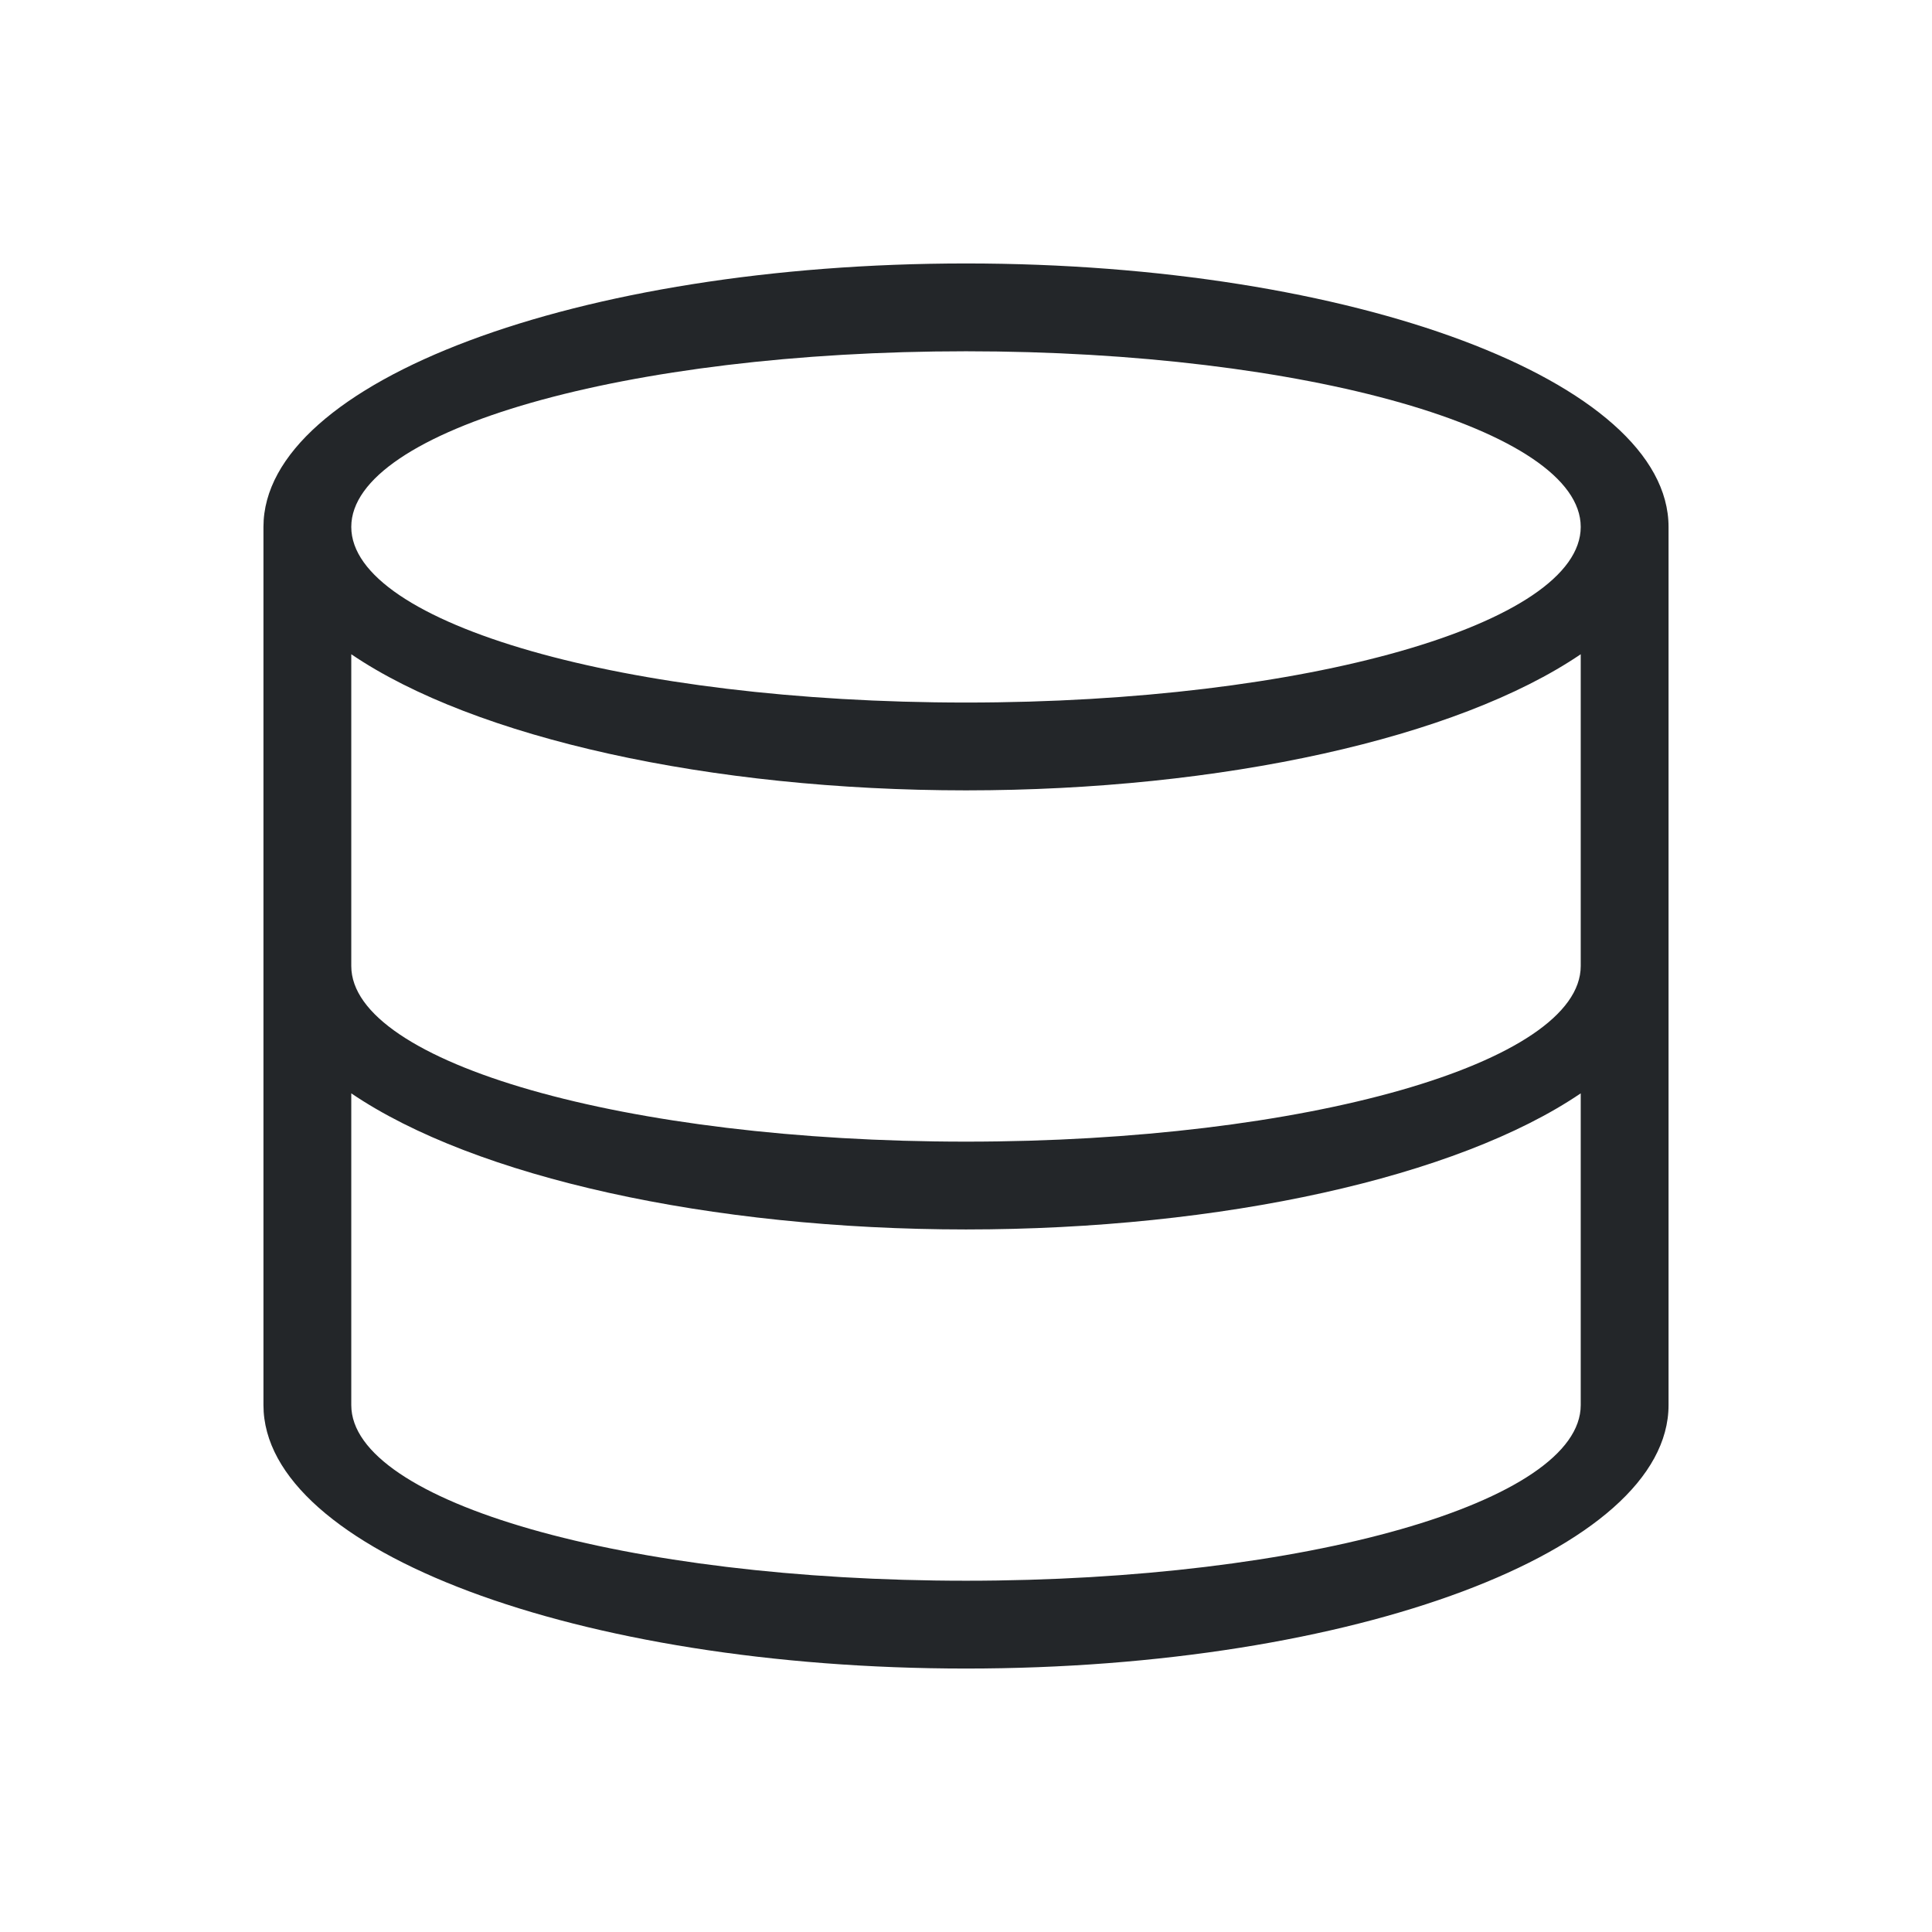
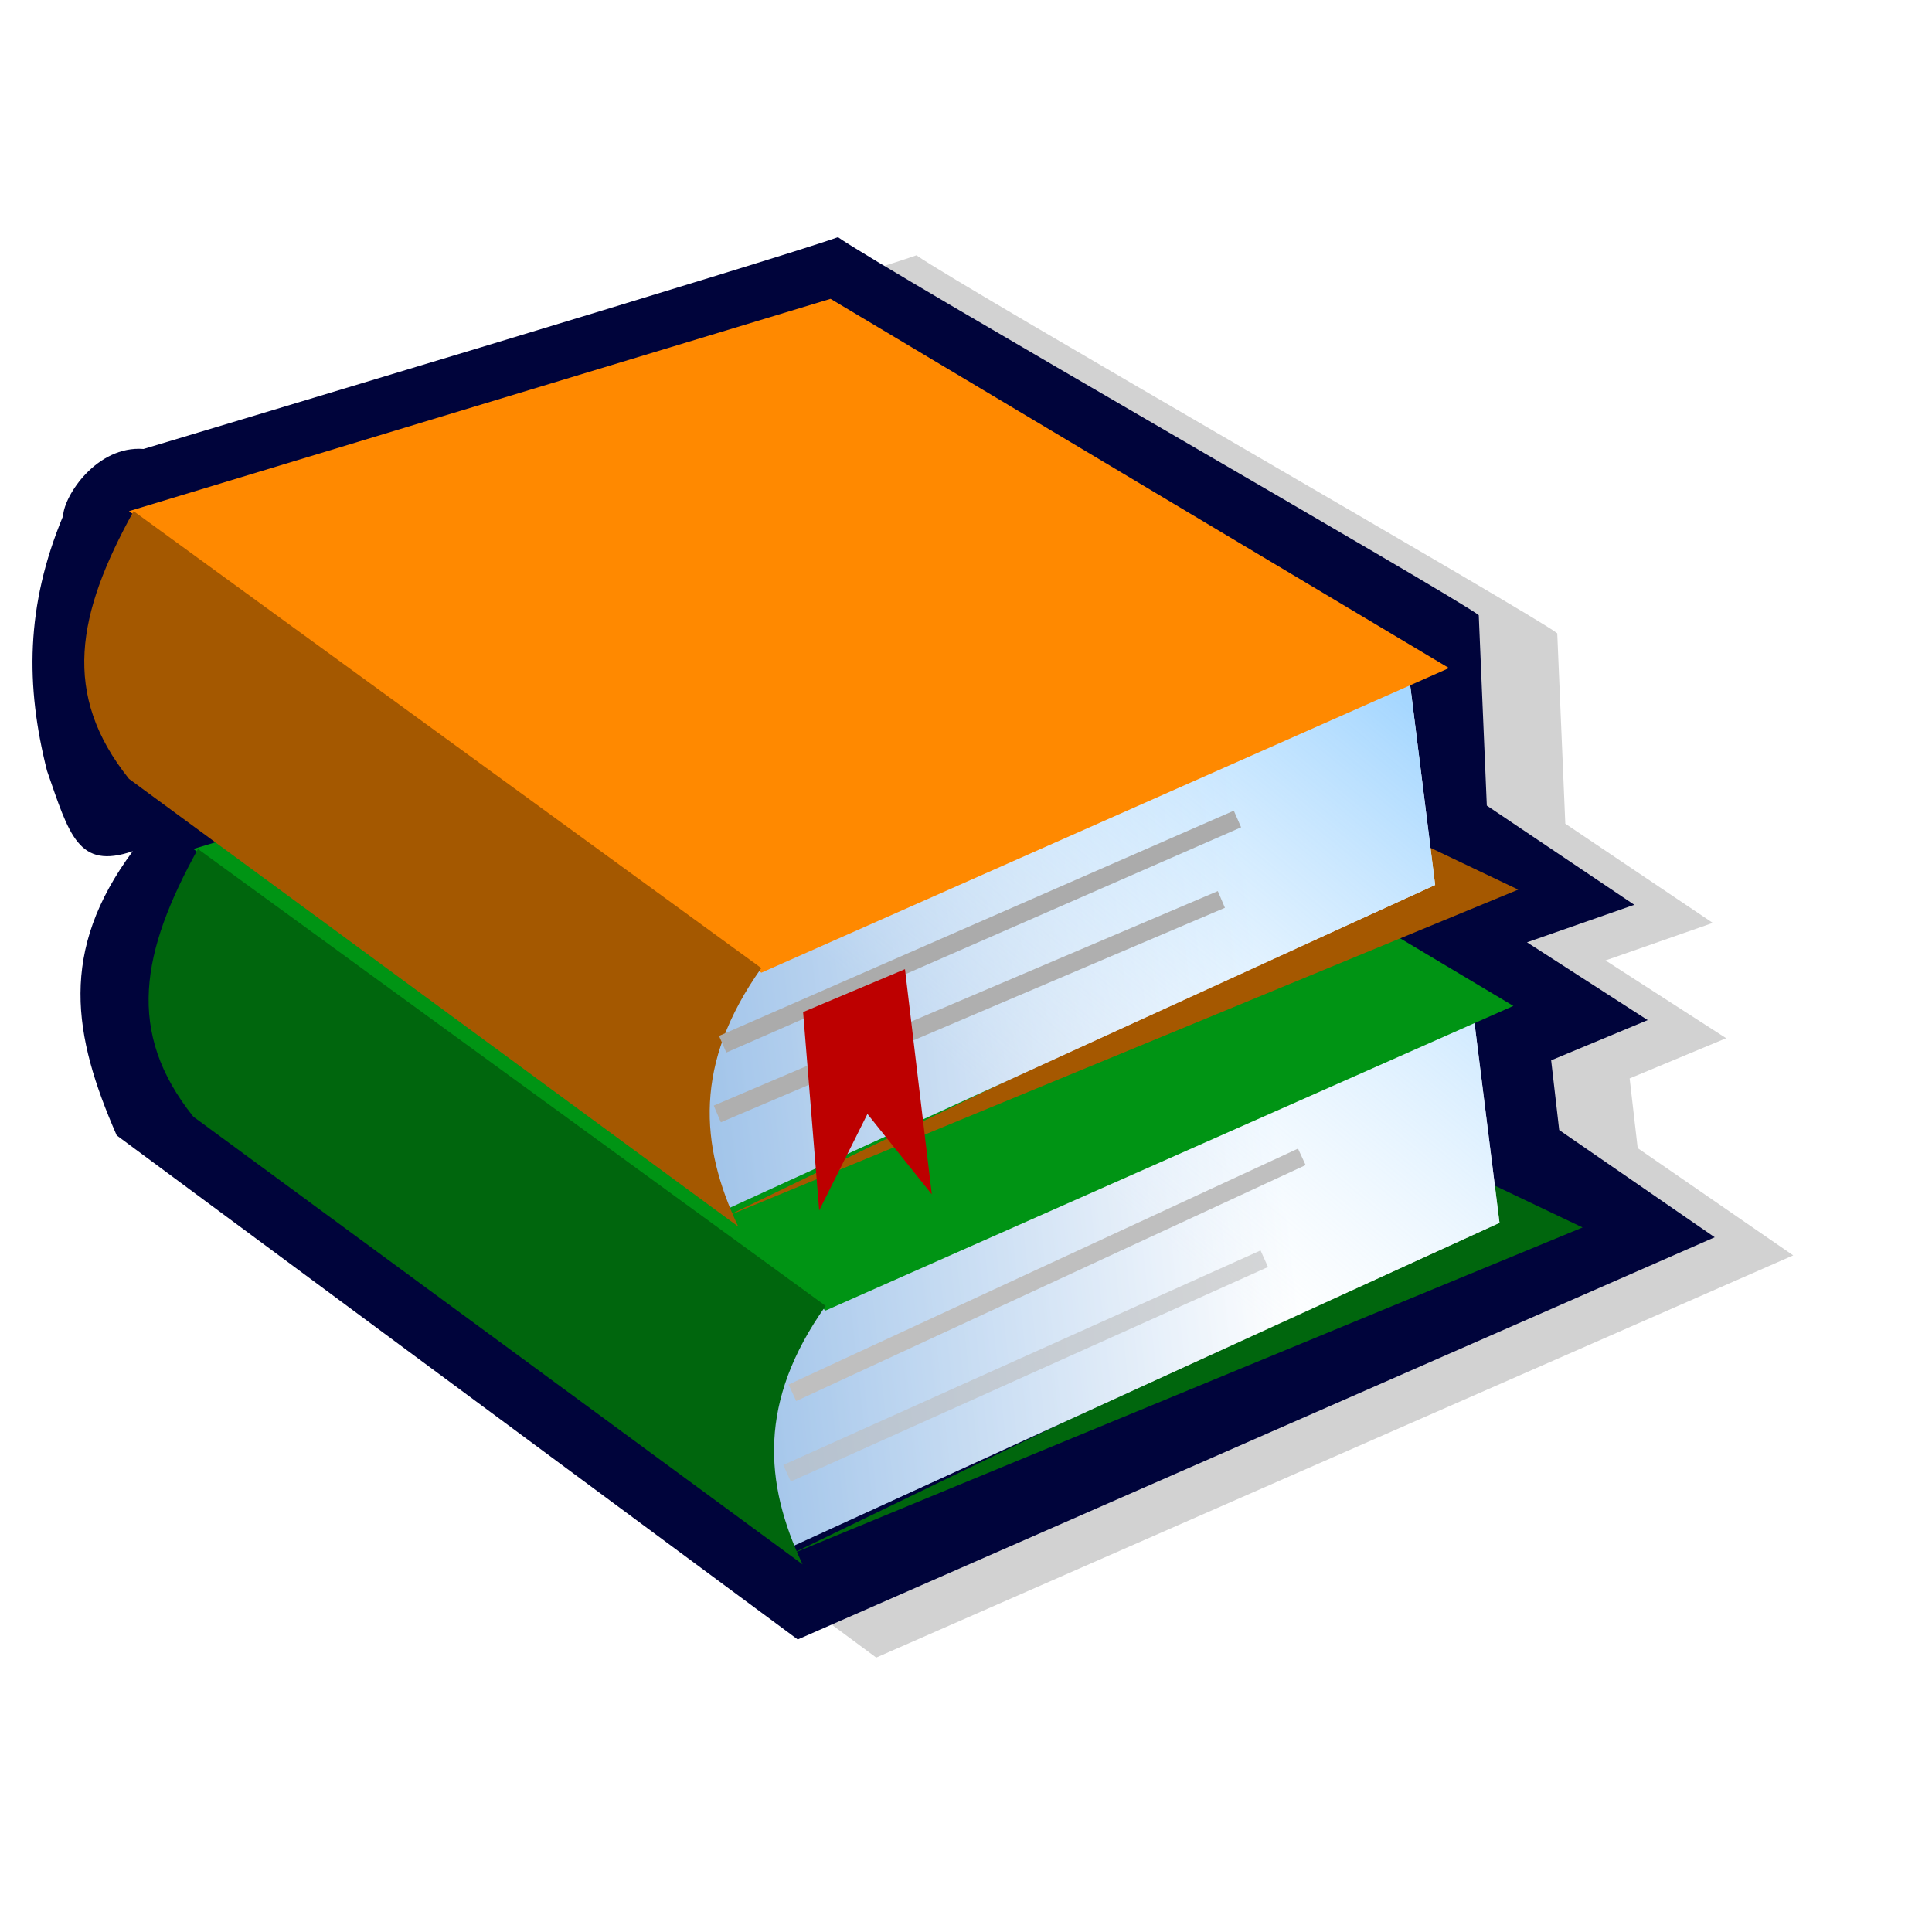
- <svg xmlns="http://www.w3.org/2000/svg" viewBox="0 0 22 22">
-   <defs id="defs3051">
-     <style type="text/css" id="current-color-scheme">
-       .ColorScheme-Text {
-         color:#232629
-       }
-       </style>
+ <svg xmlns="http://www.w3.org/2000/svg" xmlns:xlink="http://www.w3.org/1999/xlink" id="svg604" width="72pt" height="72pt">
+   <defs id="defs606">
+     <linearGradient id="linearGradient612">
+       <stop style="stop-color:#7fa8e3;stop-opacity:0.741;" offset="0" id="stop613" />
+       <stop style="stop-color:#ffffff;stop-opacity:0;" offset="1" id="stop614" />
+     </linearGradient>
+     <linearGradient xlink:href="#linearGradient612" id="linearGradient615" x1="50.644" y1="5.368" x2="35.752" y2="68.044" gradientUnits="userSpaceOnUse" spreadMethod="pad" />
+     <defs id="defs654">
+       <linearGradient id="linearGradient666">
+         <stop style="stop-color:#a6d7ff;stop-opacity:1;" offset="0" id="stop667" />
+         <stop style="stop-color:#ffffff;stop-opacity:0.396;" offset="1" id="stop668" />
+       </linearGradient>
+       <linearGradient id="linearGradient660">
+         <stop style="stop-color:#3882d2;stop-opacity:1;" offset="0" id="stop661" />
+         <stop style="stop-color:#ffffff;stop-opacity:1;" offset="1" id="stop662" />
+       </linearGradient>
+       <linearGradient xlink:href="#linearGradient660" id="linearGradient663" x1="24.872" y1="97.851" x2="54.93" y2="95.557" gradientUnits="userSpaceOnUse" gradientTransform="scale(1.203807,0.830698)" spreadMethod="pad" />
+       <linearGradient xlink:href="#linearGradient666" id="linearGradient665" x1="77.36" y1="65.408" x2="55.602" y2="83.432" gradientUnits="userSpaceOnUse" gradientTransform="scale(1.203807,0.830698)" spreadMethod="pad" />
+     </defs>
  </defs>
-   <path style="fill:currentColor" d="M 11 3 A 8 3 0 0 0 3 6 L 3 16 A 8 3 0 0 0 11 19 A 8 3 0 0 0 19 16 L 19 6 A 8 3 0 0 0 11 3 z M 11 4 A 7 2 0 0 1 18 6 A 7 2 0 0 1 11 8 A 7 2 0 0 1 4 6 A 7 2 0 0 1 11 4 z M 18 7.45 L 18 11 A 7 2 0 0 1 11 13 A 7 2 0 0 1 4 11 L 4 7.45 A 8 3 0 0 0 11 9 A 8 3 0 0 0 18 7.45 z M 18 12.45 L 18 16 A 7 2 0 0 1 11 18 A 7 2 0 0 1 4 16 L 4 12.45 A 8 3 0 0 0 11 14 A 8 3 0 0 0 18 12.45 z " class="ColorScheme-Text" />
+   <path style="font-size:12;fill:#000000;fill-rule:evenodd;stroke-width:1pt;fill-opacity:0.179;" d="M 11.031 23.21 C 8.722 23.032 7.079 25.519 7.034 26.541 C 5.169 31.026 5.169 34.979 6.235 39.198 C 7.345 42.395 7.789 44.127 10.498 43.194 C 6.812 48.168 7.523 52.343 9.699 57.317 L 43.539 82.364 L 89.103 62.379 L 81.376 57.05 L 80.976 53.586 L 85.773 51.588 L 79.777 47.724 L 85.107 45.859 L 77.779 40.929 L 77.379 31.47 C 76.447 30.671 47.802 14.284 45.537 12.685 C 43.006 13.618 12.363 22.81 11.031 23.21 z " id="path819" />
+   <path style="font-size:12;fill:#00043b;fill-rule:evenodd;stroke-width:1pt;" d="M 7.131 22.31 C 4.822 22.132 3.179 24.619 3.134 25.641 C 1.269 30.126 1.269 34.079 2.335 38.298 C 3.445 41.495 3.889 43.227 6.598 42.294 C 2.912 47.268 3.623 51.443 5.799 56.417 L 39.639 81.464 L 85.203 61.479 L 77.476 56.15 L 77.076 52.686 L 81.873 50.688 L 75.877 46.824 L 81.207 44.959 L 73.879 40.029 L 73.479 30.57 C 72.547 29.771 43.902 13.384 41.638 11.785 C 39.106 12.718 8.463 21.91 7.131 22.31 z " id="path690" />
+   <path style="font-size:12;fill:#00660d;fill-rule:evenodd;stroke-width:1pt;" d="M 39.191 77.275 L 74.28 60.304 L 69.006 56.405 L 78.638 60.992 L 39.191 77.275 z " id="path657" />
+   <path style="font-size:12;fill:url(#linearGradient663);fill-rule:evenodd;stroke-width:1pt;" d="M 37.815 62.368 L 35.293 73.147 L 39.421 76.816 L 74.51 60.762 L 73.134 49.754 L 37.815 62.368 z " id="path659" />
+   <path style="font-size:12;fill:url(#linearGradient665);fill-rule:evenodd;stroke-width:1pt;" d="M 37.815 62.368 L 35.293 73.147 L 39.421 76.816 L 74.51 60.762 L 73.134 49.754 L 37.815 62.368 z " id="path664" />
+   <path style="font-size:12;fill:#009414;fill-rule:evenodd;stroke-width:1pt;" d="M 9.607 42.186 L 41.026 65.12 L 75.198 49.983 L 44.466 31.636 L 9.607 42.186 z " id="path655" />
+   <path style="font-size:12;fill:#00660d;fill-rule:evenodd;stroke-width:1pt;" d="M 9.836 42.186 C 7.007 47.308 6.243 51.283 9.607 55.487 L 39.879 77.733 C 37.968 73.682 37.662 69.63 41.026 64.89 L 9.836 42.186 z " id="path656" />
+   <path style="font-size:12;fill:#a55800;fill-rule:evenodd;stroke-width:1pt;" d="M 35.994 60.488 L 71.083 43.517 L 65.808 39.618 L 75.44 44.205 L 35.994 60.488 z " id="path680" />
+   <path style="font-size:12;fill:url(#linearGradient663);fill-rule:evenodd;stroke-width:1pt;" d="M 34.618 45.581 L 32.095 56.36 L 36.223 60.029 L 71.312 43.975 L 69.936 32.967 L 34.618 45.581 z " id="path681" />
+   <path style="font-size:12;fill:url(#linearGradient665);fill-rule:evenodd;stroke-width:1pt;" d="M 34.618 45.581 L 32.095 56.36 L 36.223 60.029 L 71.312 43.975 L 69.936 32.967 L 34.618 45.581 z " id="path682" />
+   <path style="font-size:12;fill:#ff8900;fill-rule:evenodd;stroke-width:1pt;" d="M 6.409 25.399 L 37.829 48.333 L 72 33.196 L 41.269 14.849 L 6.409 25.399 z " id="path683" />
+   <path style="font-size:12;fill:#a45800;fill-rule:evenodd;stroke-width:1pt;" d="M 6.638 25.399 C 3.81 30.521 3.045 34.496 6.409 38.701 L 36.682 60.947 C 34.771 56.895 34.465 52.843 37.829 48.104 L 6.638 25.399 z " id="path684" />
+   <path style="font-size:12;fill:none;fill-rule:evenodd;stroke:#ababab;stroke-width:0.902;" d="M 35.909 51.887 L 61.489 40.696 " id="path685" />
+   <path style="font-size:12;fill:none;fill-rule:evenodd;stroke:#afafaf;stroke-width:0.902;" d="M 35.642 55.351 L 60.689 44.693 " id="path686" />
+   <path style="font-size:12;fill:none;fill-rule:evenodd;stroke:#bfbfbf;stroke-width:0.902;" d="M 39.373 69.207 L 64.686 57.483 " id="path687" />
+   <path style="font-size:12;fill:none;fill-rule:evenodd;stroke:#bdbdbd;stroke-width:0.902;stroke-opacity:0.607;" d="M 39.106 73.204 L 62.821 62.545 " id="path688" />
+   <path style="font-size:12;fill:#bd0000;fill-rule:evenodd;stroke-width:1pt;" d="M 39.906 50.288 L 40.705 60.147 L 43.103 55.351 L 46.301 59.348 L 44.968 48.157 L 39.906 50.288 z " id="path689" />
</svg>
